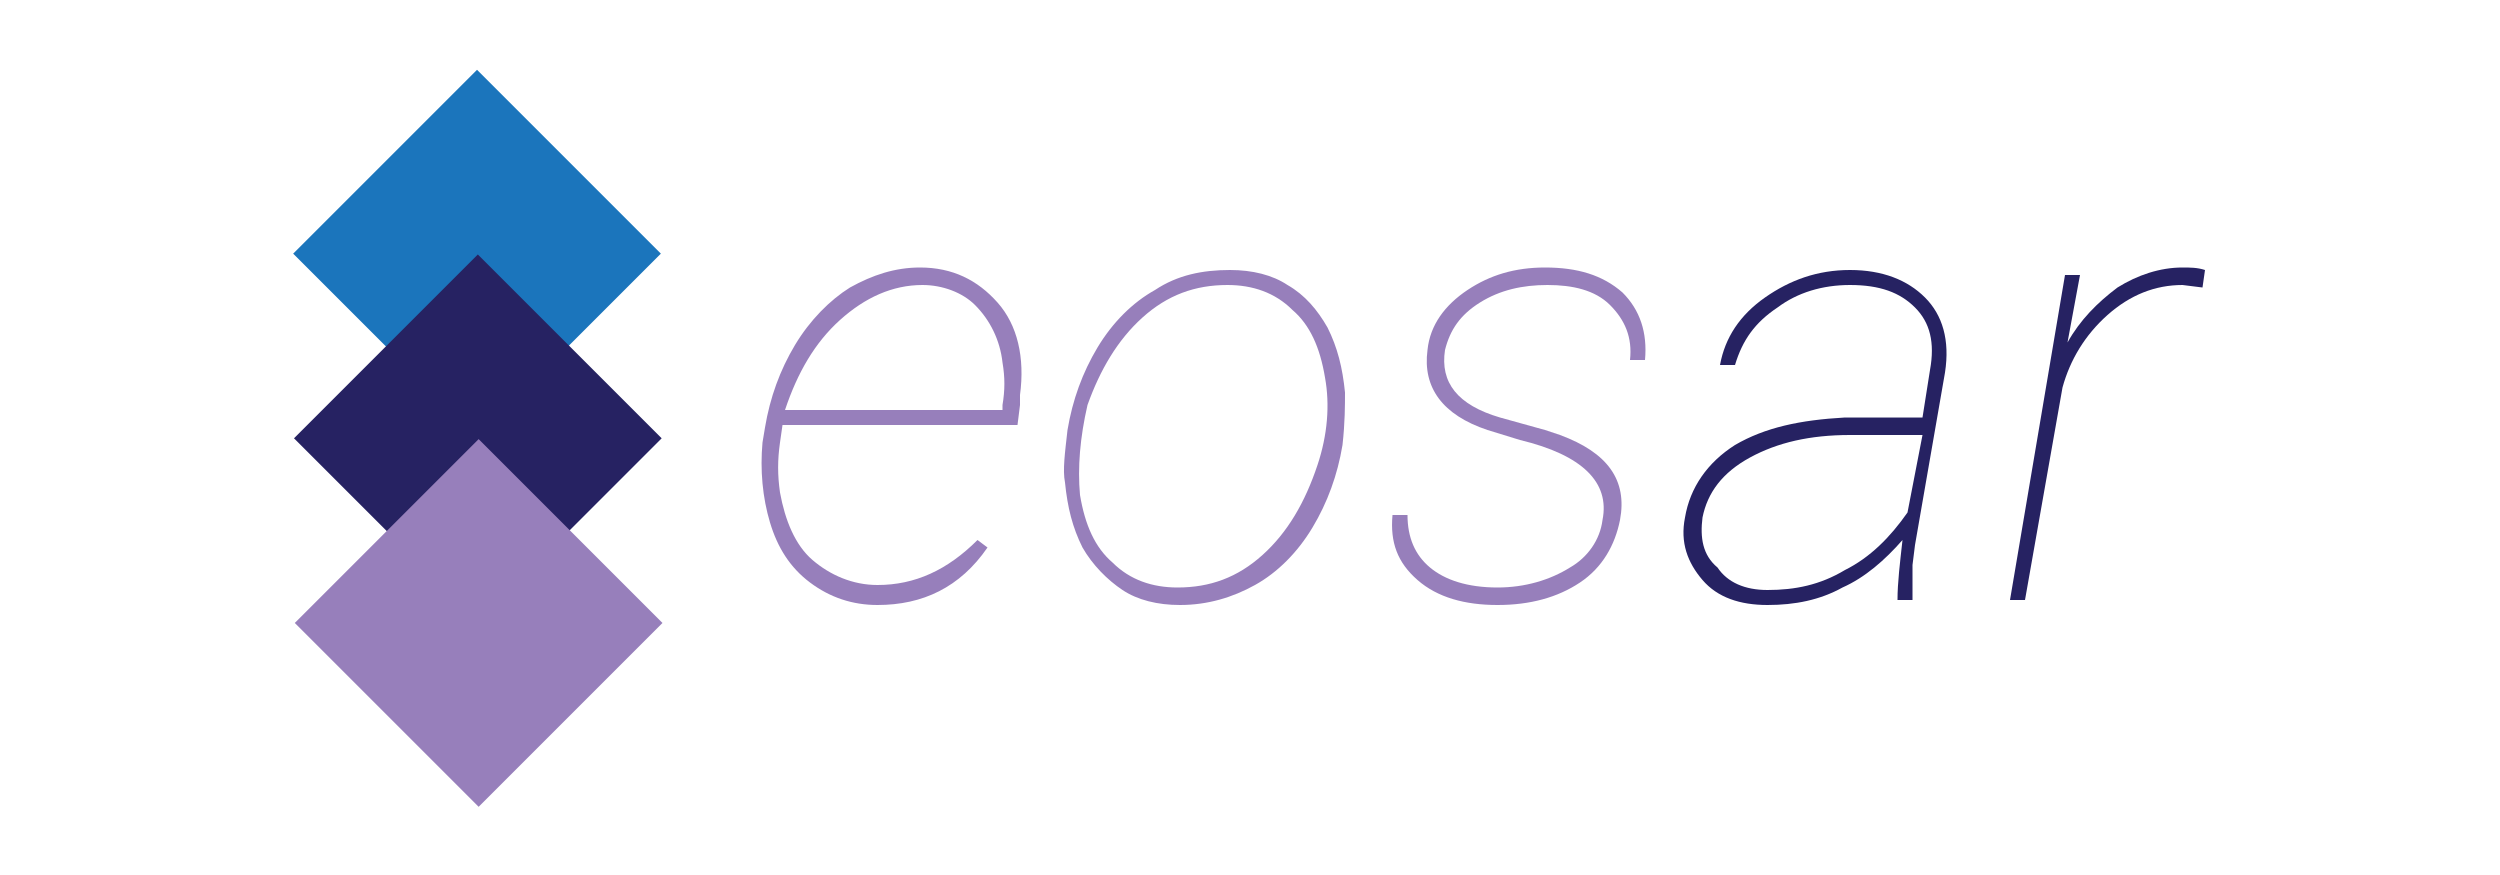
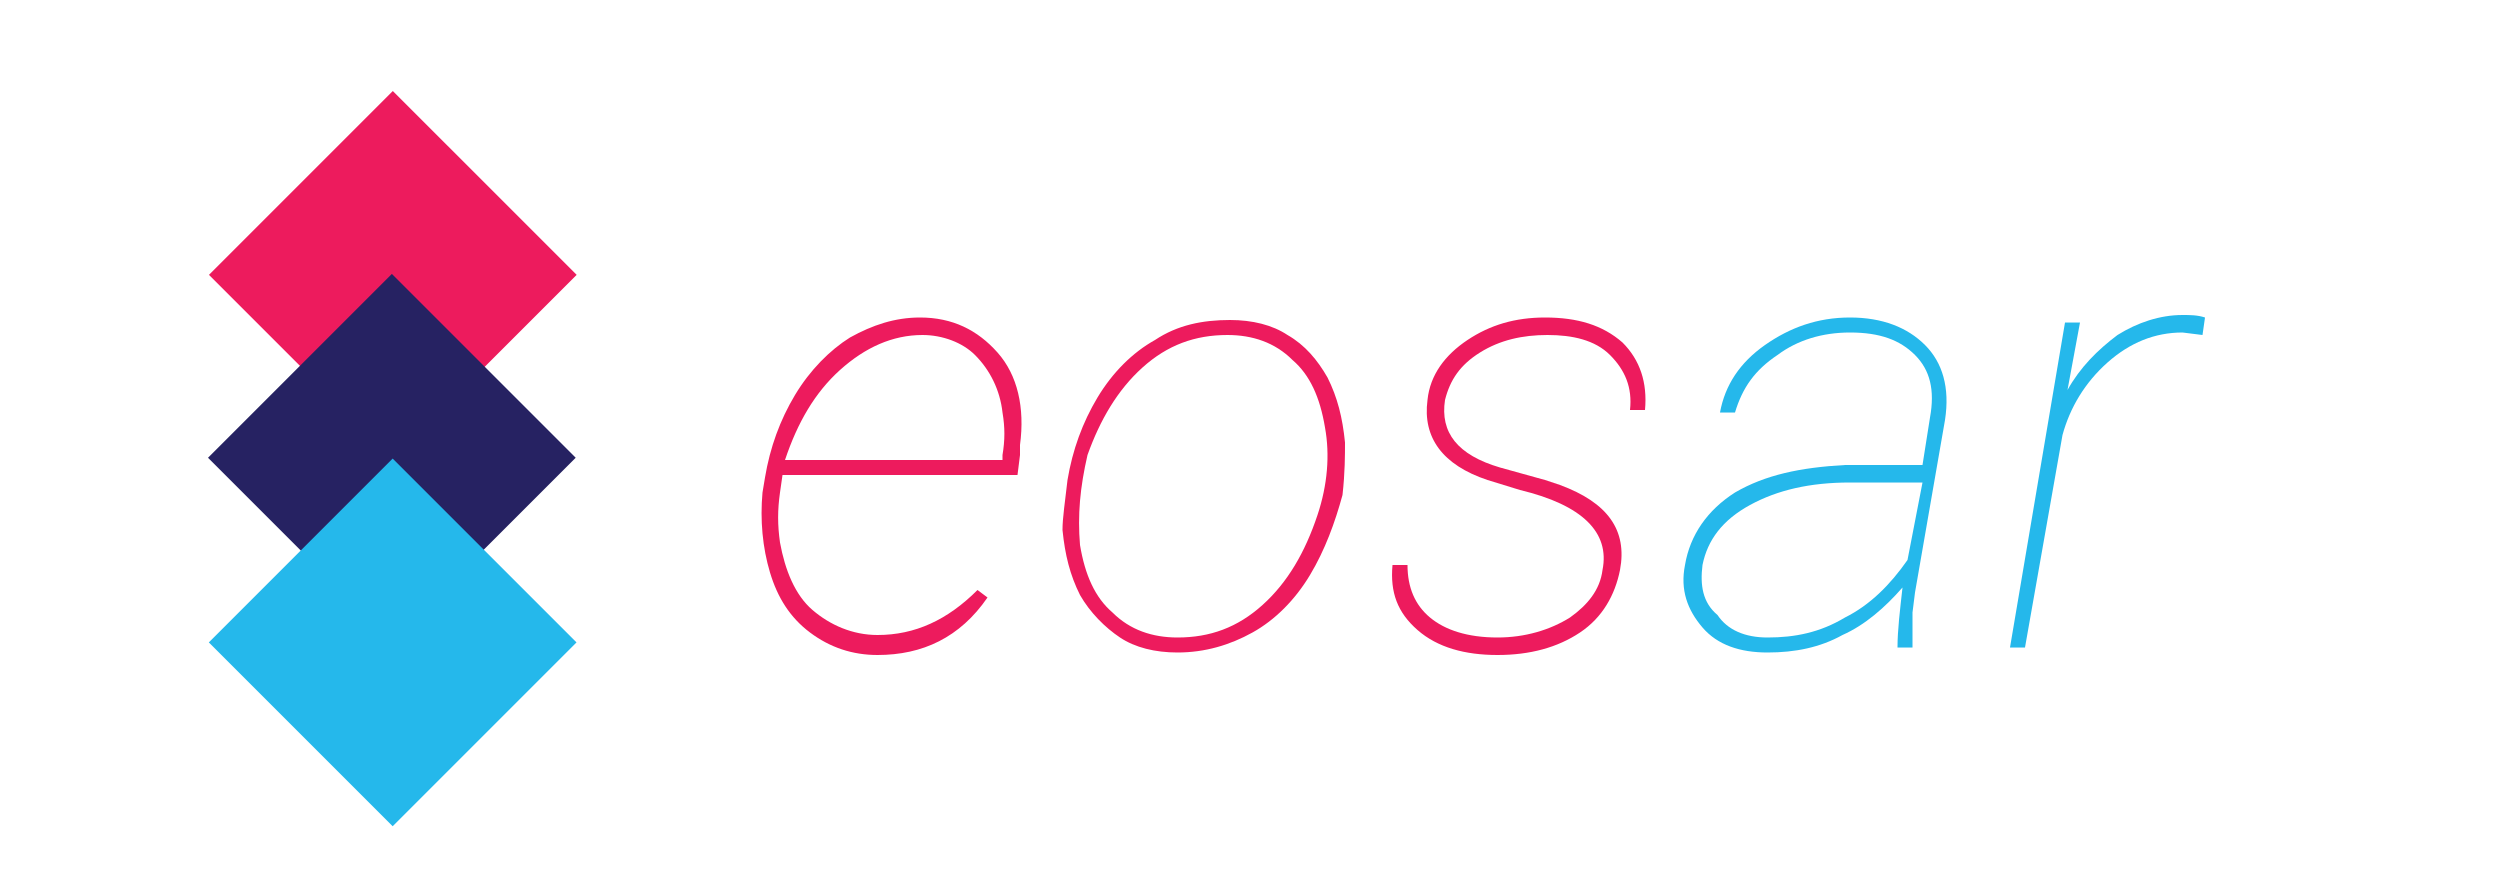
<svg xmlns="http://www.w3.org/2000/svg" version="1.1" id="Layer_1" x="0px" y="0px" viewBox="0 0 100 35" style="enable-background:new 0 0 100 35;" xml:space="preserve">
  <style type="text/css">
- 	.st0{fill:#977FBB;}
- 	.st1{fill:#262262;}
+ 	.st0{fill:#ED1B5D;}
+ 	.st1{fill:#25B8EB;}
	.st2{fill:none;stroke:#262262;stroke-width:4;stroke-miterlimit:10;}
	.st3{fill:none;stroke:#EF4136;stroke-miterlimit:10;}
- 	.st4{fill:#1B75BC;}
+ 	.st4{fill:#262262;}
</style>
  <g>
-     <path class="st0" d="M35.1,24.2c-1,0-1.9-0.3-2.7-0.9c-0.8-0.6-1.3-1.4-1.6-2.4c-0.3-1-0.4-2.1-0.3-3.2l0.1-0.6   c0.2-1.2,0.6-2.3,1.2-3.3s1.4-1.8,2.2-2.3c0.9-0.5,1.8-0.8,2.8-0.8c1.3,0,2.3,0.5,3.1,1.4s1.1,2.2,0.9,3.7l0,0.4l-0.1,0.8h-9.4   l-0.1,0.7c-0.1,0.7-0.1,1.3,0,2c0.2,1.1,0.6,2.1,1.3,2.7s1.6,1,2.6,1c1.5,0,2.8-0.6,4-1.8l0.4,0.3C38.4,23.5,36.9,24.2,35.1,24.2z    M36.9,11.4c-1.2,0-2.3,0.5-3.3,1.4s-1.7,2.1-2.2,3.6h8.7l0-0.2c0.1-0.6,0.1-1.1,0-1.7c-0.1-0.9-0.5-1.7-1.1-2.3   C38.5,11.7,37.7,11.4,36.9,11.4z" />
-     <path class="st0" d="M42.7,17.2c0.2-1.2,0.6-2.3,1.2-3.3c0.6-1,1.4-1.8,2.3-2.3c0.9-0.6,1.9-0.8,3-0.8c0.9,0,1.7,0.2,2.3,0.6   c0.7,0.4,1.2,1,1.6,1.7c0.4,0.8,0.6,1.6,0.7,2.6c0,0.5,0,1.2-0.1,2.1c-0.2,1.2-0.6,2.3-1.2,3.3s-1.4,1.8-2.3,2.3s-1.9,0.8-3,0.8   c-0.9,0-1.7-0.2-2.3-0.6s-1.2-1-1.6-1.7c-0.4-0.8-0.6-1.6-0.7-2.6C42.5,18.8,42.6,18.1,42.7,17.2z M43.2,19.8   c0.2,1.2,0.6,2.1,1.3,2.7c0.7,0.7,1.6,1,2.6,1c1.3,0,2.4-0.4,3.4-1.3c1-0.9,1.7-2.1,2.2-3.6c0.4-1.2,0.5-2.4,0.3-3.5   c-0.2-1.2-0.6-2.1-1.3-2.7c-0.7-0.7-1.6-1-2.6-1c-1.3,0-2.4,0.4-3.4,1.3c-1,0.9-1.7,2.1-2.2,3.5C43.2,17.5,43.1,18.7,43.2,19.8z" />
-     <path class="st0" d="M64.1,20.8c0.3-1.5-0.8-2.6-3.3-3.2l-1.3-0.4c-1.8-0.6-2.6-1.7-2.4-3.2c0.1-1,0.7-1.8,1.6-2.4   c0.9-0.6,1.9-0.9,3.1-0.9c1.3,0,2.3,0.3,3.1,1c0.7,0.7,1,1.6,0.9,2.7h-0.6c0.1-0.9-0.2-1.6-0.8-2.2s-1.5-0.8-2.5-0.8   c-1,0-1.9,0.2-2.7,0.7s-1.2,1.1-1.4,1.9c-0.2,1.3,0.5,2.2,2.2,2.7l1.8,0.5l0.6,0.2c1.9,0.7,2.7,1.8,2.4,3.4c-0.2,1-0.7,1.9-1.6,2.5   s-2,0.9-3.3,0.9c-1.3,0-2.4-0.3-3.2-1c-0.8-0.7-1.1-1.5-1-2.6h0.6c0,0.9,0.3,1.6,0.9,2.1c0.6,0.5,1.5,0.8,2.7,0.8   c1.1,0,2.1-0.3,2.9-0.8C63.5,22.3,64,21.6,64.1,20.8z" />
-     <path class="st1" d="M75.9,24c0-0.7,0.1-1.5,0.2-2.4c-0.7,0.8-1.5,1.5-2.4,1.9c-0.9,0.5-1.9,0.7-3,0.7c-1.1,0-2-0.3-2.6-1   c-0.6-0.7-0.9-1.5-0.7-2.5c0.2-1.2,0.9-2.2,2-2.9c1.2-0.7,2.6-1,4.4-1.1h3.1l0.3-1.9c0.2-1.1,0-1.9-0.6-2.5s-1.4-0.9-2.6-0.9   c-1.1,0-2.1,0.3-2.9,0.9c-0.9,0.6-1.4,1.3-1.7,2.3l-0.6,0c0.2-1.1,0.8-2,1.8-2.7c1-0.7,2.1-1.1,3.4-1.1c1.3,0,2.3,0.4,3,1.1   c0.7,0.7,1,1.7,0.8,3l-1.2,6.9l-0.1,0.8c0,0.4,0,0.8,0,1.3l0,0.1H75.9z M70.7,23.6c1.1,0,2.1-0.2,3.1-0.8c1-0.5,1.8-1.3,2.5-2.3   l0.6-3.1h-2.9c-1.6,0-2.9,0.3-4,0.9c-1.1,0.6-1.7,1.4-1.9,2.4c-0.1,0.8,0,1.5,0.6,2C69.1,23.3,69.8,23.6,70.7,23.6z" />
-     <path class="st1" d="M88.1,11.5l-0.8-0.1c-1.1,0-2.1,0.4-3,1.2c-0.9,0.8-1.5,1.8-1.8,2.9L81,24h-0.6l2.2-13h0.6l-0.5,2.7   c0.5-0.9,1.2-1.6,2-2.2c0.8-0.5,1.7-0.8,2.6-0.8c0.3,0,0.6,0,0.9,0.1L88.1,11.5z" />
-   </g>
-   <path class="st2" d="M52.3,25.6" />
-   <path class="st2" d="M31.2,25.6" />
-   <path class="st3" d="M79.6,0" />
-   <g>
-     <rect x="13.9" y="4.9" transform="matrix(0.7071 -0.7071 0.7071 0.7071 -1.5667 16.5095)" class="st4" width="10.4" height="10.4" />
-     <rect x="13.9" y="12.3" transform="matrix(0.7071 -0.7071 0.7071 0.7071 -6.7668 18.6635)" class="st1" width="10.4" height="10.4" />
-     <rect x="13.9" y="19.7" transform="matrix(0.7071 -0.7071 0.7071 0.7071 -11.967 20.8174)" class="st0" width="10.4" height="10.4" />
+     <path class="st0" d="M35.1,26.2c-1,0-1.9-0.3-2.7-0.9c-0.8-0.6-1.3-1.4-1.6-2.4c-0.3-1-0.4-2.1-0.3-3.2l0.1-0.6   c0.2-1.2,0.6-2.3,1.2-3.3s1.4-1.8,2.2-2.3c0.9-0.5,1.8-0.8,2.8-0.8c1.3,0,2.3,0.5,3.1,1.4s1.1,2.2,0.9,3.7l0,0.4L40.7,19h-9.4   l-0.1,0.7c-0.1,0.7-0.1,1.3,0,2c0.2,1.1,0.6,2.1,1.3,2.7s1.6,1,2.6,1c1.5,0,2.8-0.6,4-1.8l0.4,0.3C38.4,25.5,36.9,26.2,35.1,26.2z    M36.9,13.4c-1.2,0-2.3,0.5-3.3,1.4s-1.7,2.1-2.2,3.6h8.7l0-0.2c0.1-0.6,0.1-1.1,0-1.7c-0.1-0.9-0.5-1.7-1.1-2.3   C38.5,13.7,37.7,13.4,36.9,13.4z" />
+     <path class="st0" d="M42.7,19.2c0.2-1.2,0.6-2.3,1.2-3.3c0.6-1,1.4-1.8,2.3-2.3c0.9-0.6,1.9-0.8,3-0.8c0.9,0,1.7,0.2,2.3,0.6   c0.7,0.4,1.2,1,1.6,1.7c0.4,0.8,0.6,1.6,0.7,2.6c0,0.5,0,1.2-0.1,2.1C53.4,20.9,53,22,52.4,23s-1.4,1.8-2.3,2.3s-1.9,0.8-3,0.8   c-0.9,0-1.7-0.2-2.3-0.6s-1.2-1-1.6-1.7c-0.4-0.8-0.6-1.6-0.7-2.6C42.5,20.7,42.6,20.1,42.7,19.2z M43.2,21.8   c0.2,1.2,0.6,2.1,1.3,2.7c0.7,0.7,1.6,1,2.6,1c1.3,0,2.4-0.4,3.4-1.3c1-0.9,1.7-2.1,2.2-3.6c0.4-1.2,0.5-2.4,0.3-3.5   c-0.2-1.2-0.6-2.1-1.3-2.7c-0.7-0.7-1.6-1-2.6-1c-1.3,0-2.4,0.4-3.4,1.3c-1,0.9-1.7,2.1-2.2,3.5C43.2,19.5,43.1,20.6,43.2,21.8z" />
+     <path class="st0" d="M64.1,22.8c0.3-1.5-0.8-2.6-3.3-3.2l-1.3-0.4c-1.8-0.6-2.6-1.7-2.4-3.2c0.1-1,0.7-1.8,1.6-2.4   c0.9-0.6,1.9-0.9,3.1-0.9c1.3,0,2.3,0.3,3.1,1c0.7,0.7,1,1.6,0.9,2.7h-0.6c0.1-0.9-0.2-1.6-0.8-2.2s-1.5-0.8-2.5-0.8   c-1,0-1.9,0.2-2.7,0.7s-1.2,1.1-1.4,1.9c-0.2,1.3,0.5,2.2,2.2,2.7l1.8,0.5l0.6,0.2c1.9,0.7,2.7,1.8,2.4,3.4c-0.2,1-0.7,1.9-1.6,2.5   s-2,0.9-3.3,0.9c-1.3,0-2.4-0.3-3.2-1c-0.8-0.7-1.1-1.5-1-2.6h0.6c0,0.9,0.3,1.6,0.9,2.1c0.6,0.5,1.5,0.8,2.7,0.8   c1.1,0,2.1-0.3,2.9-0.8C63.5,24.2,64,23.6,64.1,22.8z" />
+     <path class="st1" d="M75.9,25.9c0-0.7,0.1-1.5,0.2-2.4c-0.7,0.8-1.5,1.5-2.4,1.9c-0.9,0.5-1.9,0.7-3,0.7c-1.1,0-2-0.3-2.6-1   c-0.6-0.7-0.9-1.5-0.7-2.5c0.2-1.2,0.9-2.2,2-2.9c1.2-0.7,2.6-1,4.4-1.1h3.1l0.3-1.9c0.2-1.1,0-1.9-0.6-2.5s-1.4-0.9-2.6-0.9   c-1.1,0-2.1,0.3-2.9,0.9c-0.9,0.6-1.4,1.3-1.7,2.3l-0.6,0c0.2-1.1,0.8-2,1.8-2.7c1-0.7,2.1-1.1,3.4-1.1c1.3,0,2.3,0.4,3,1.1   c0.7,0.7,1,1.7,0.8,3l-1.2,6.9l-0.1,0.8c0,0.4,0,0.8,0,1.3l0,0.1H75.9z M70.7,25.5c1.1,0,2.1-0.2,3.1-0.8c1-0.5,1.8-1.3,2.5-2.3   l0.6-3.1h-2.9c-1.6,0-2.9,0.3-4,0.9c-1.1,0.6-1.7,1.4-1.9,2.4c-0.1,0.8,0,1.5,0.6,2C69.1,25.2,69.8,25.5,70.7,25.5z" />
+     <path class="st1" d="M88.1,13.4l-0.8-0.1c-1.1,0-2.1,0.4-3,1.2c-0.9,0.8-1.5,1.8-1.8,2.9L81,25.9h-0.6l2.2-13h0.6l-0.5,2.7   c0.5-0.9,1.2-1.6,2-2.2c0.8-0.5,1.7-0.8,2.6-0.8c0.3,0,0.6,0,0.9,0.1L88.1,13.4z" />
+     <path class="st0" d="M52.3,27.6" />
+     <path class="st2" d="M31.2,27.6" />
+     <path class="st3" d="M79.6,2" />
+     <rect x="10.5" y="5.8" transform="matrix(0.7071 -0.7071 0.7071 0.7071 -3.1672 14.3176)" class="st0" width="10.4" height="10.4" />
+     <rect x="10.5" y="13.1" transform="matrix(0.7071 -0.7071 0.7071 0.7071 -8.3673 16.4716)" class="st4" width="10.4" height="10.4" />
+     <rect x="10.5" y="20.5" transform="matrix(0.7071 -0.7071 0.7071 0.7071 -13.5675 18.6255)" class="st1" width="10.4" height="10.4" />
  </g>
</svg>
